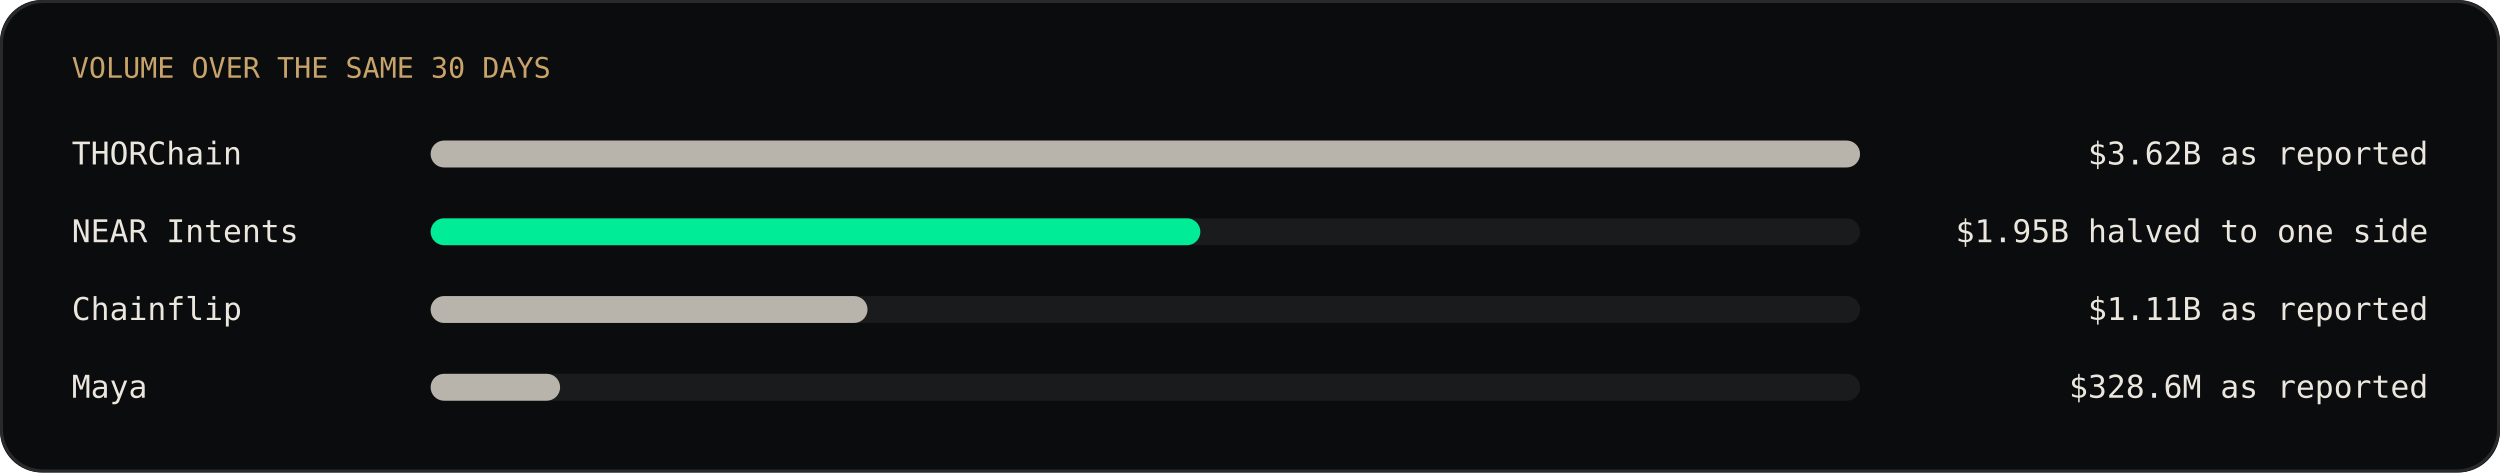
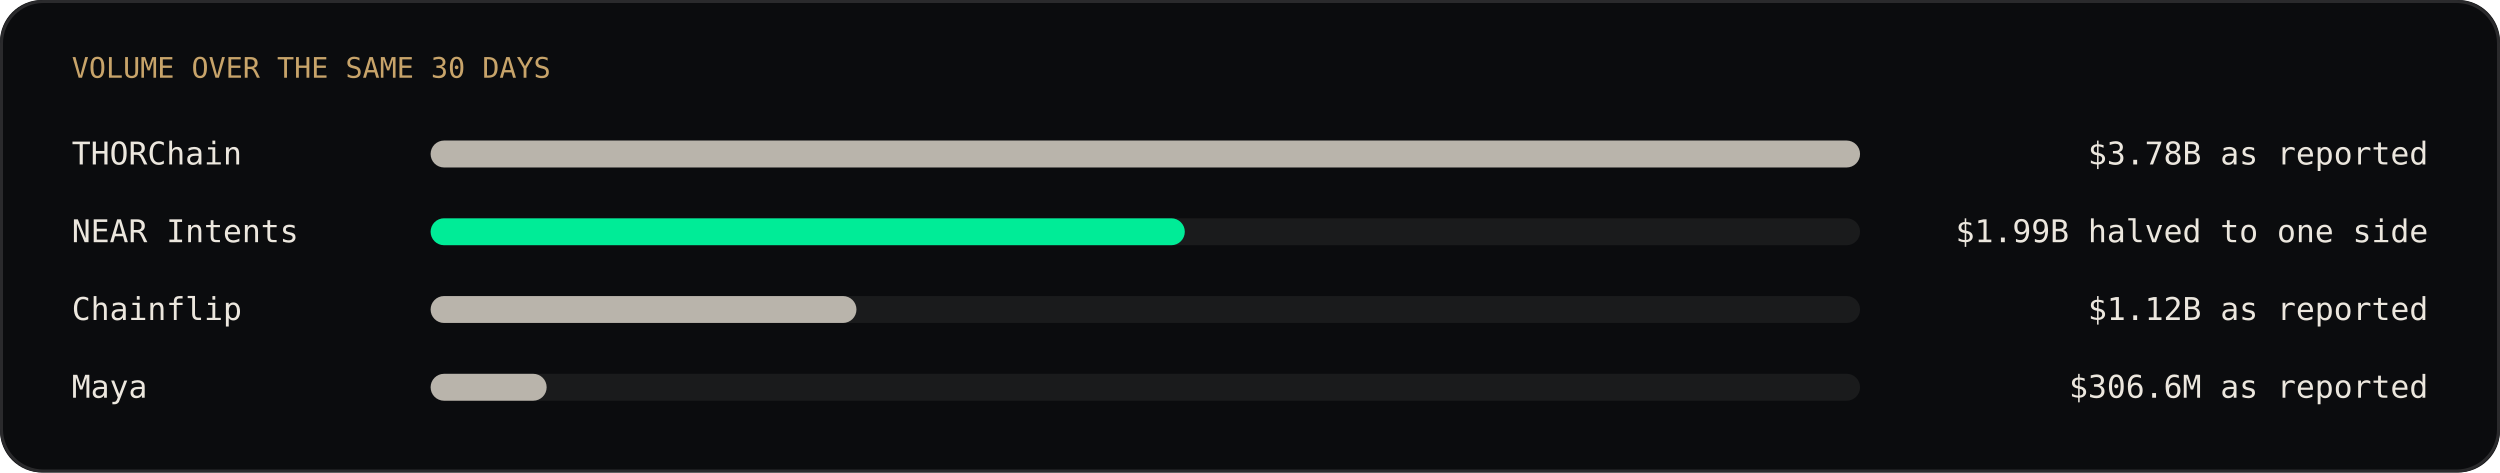
<svg xmlns="http://www.w3.org/2000/svg" viewBox="0 0 836 158" width="836" height="158" font-family="'JetBrains Mono', ui-monospace, SFMono-Regular, Menlo, Consolas, monospace" font-size="9">
  <rect width="836" height="158" rx="14" fill="#0b0c0e" />
  <rect x="0.5" y="0.5" width="835" height="157" rx="14" fill="none" stroke="#2a2a2c" />
  <text x="24.0" y="26.0" fill="#c8a46a" font-size="9.5" font-weight="500" text-anchor="start">VOLUME OVER THE SAME 30 DAYS</text>
  <text x="24.0" y="55.0" fill="#ece7de" font-size="10.5" font-weight="400" text-anchor="start">THORChain</text>
  <rect x="144.0" y="47.0" width="478.0" height="9" rx="4.5" fill="#ece7de" fill-opacity="0.07" />
  <rect x="144.0" y="47.0" width="478.0" height="9" rx="4.5" fill="#b9b4ab" />
-   <text x="812.0" y="55.0" fill="#ece7de" font-size="10.5" font-weight="400" text-anchor="end">$3.62B  as reported</text>
+   <text x="812.0" y="55.0" fill="#ece7de" font-size="10.5" font-weight="400" text-anchor="end">$3.78B  as reported</text>
  <text x="24.0" y="81.0" fill="#ece7de" font-size="10.5" font-weight="400" text-anchor="start">NEAR Intents</text>
  <rect x="144.0" y="73.0" width="478.0" height="9" rx="4.5" fill="#ece7de" fill-opacity="0.07" />
-   <rect x="144.0" y="73.0" width="257.4" height="9" rx="4.5" fill="#00ec97" />
-   <text x="812.0" y="81.0" fill="#ece7de" font-size="10.5" font-weight="400" text-anchor="end">$1.95B  halved to one side</text>
+   <rect x="144.0" y="73.0" width="252.2" height="9" rx="4.5" fill="#00ec97" />
+   <text x="812.0" y="81.0" fill="#ece7de" font-size="10.5" font-weight="400" text-anchor="end">$1.99B  halved to one side</text>
  <text x="24.0" y="107.0" fill="#ece7de" font-size="10.5" font-weight="400" text-anchor="start">Chainflip</text>
  <rect x="144.0" y="99.0" width="478.0" height="9" rx="4.5" fill="#ece7de" fill-opacity="0.07" />
-   <rect x="144.0" y="99.0" width="146.1" height="9" rx="4.5" fill="#b9b4ab" />
-   <text x="812.0" y="107.0" fill="#ece7de" font-size="10.5" font-weight="400" text-anchor="end">$1.11B  as reported</text>
+   <rect x="144.0" y="99.0" width="142.4" height="9" rx="4.5" fill="#b9b4ab" />
+   <text x="812.0" y="107.0" fill="#ece7de" font-size="10.5" font-weight="400" text-anchor="end">$1.12B  as reported</text>
  <text x="24.0" y="133.0" fill="#ece7de" font-size="10.5" font-weight="400" text-anchor="start">Maya</text>
  <rect x="144.0" y="125.0" width="478.0" height="9" rx="4.5" fill="#ece7de" fill-opacity="0.07" />
-   <rect x="144.0" y="125.0" width="43.3" height="9" rx="4.5" fill="#b9b4ab" />
-   <text x="812.0" y="133.0" fill="#ece7de" font-size="10.5" font-weight="400" text-anchor="end">$328.6M  as reported</text>
+   <rect x="144.0" y="125.0" width="38.8" height="9" rx="4.5" fill="#b9b4ab" />
+   <text x="812.0" y="133.0" fill="#ece7de" font-size="10.5" font-weight="400" text-anchor="end">$306.6M  as reported</text>
</svg>
